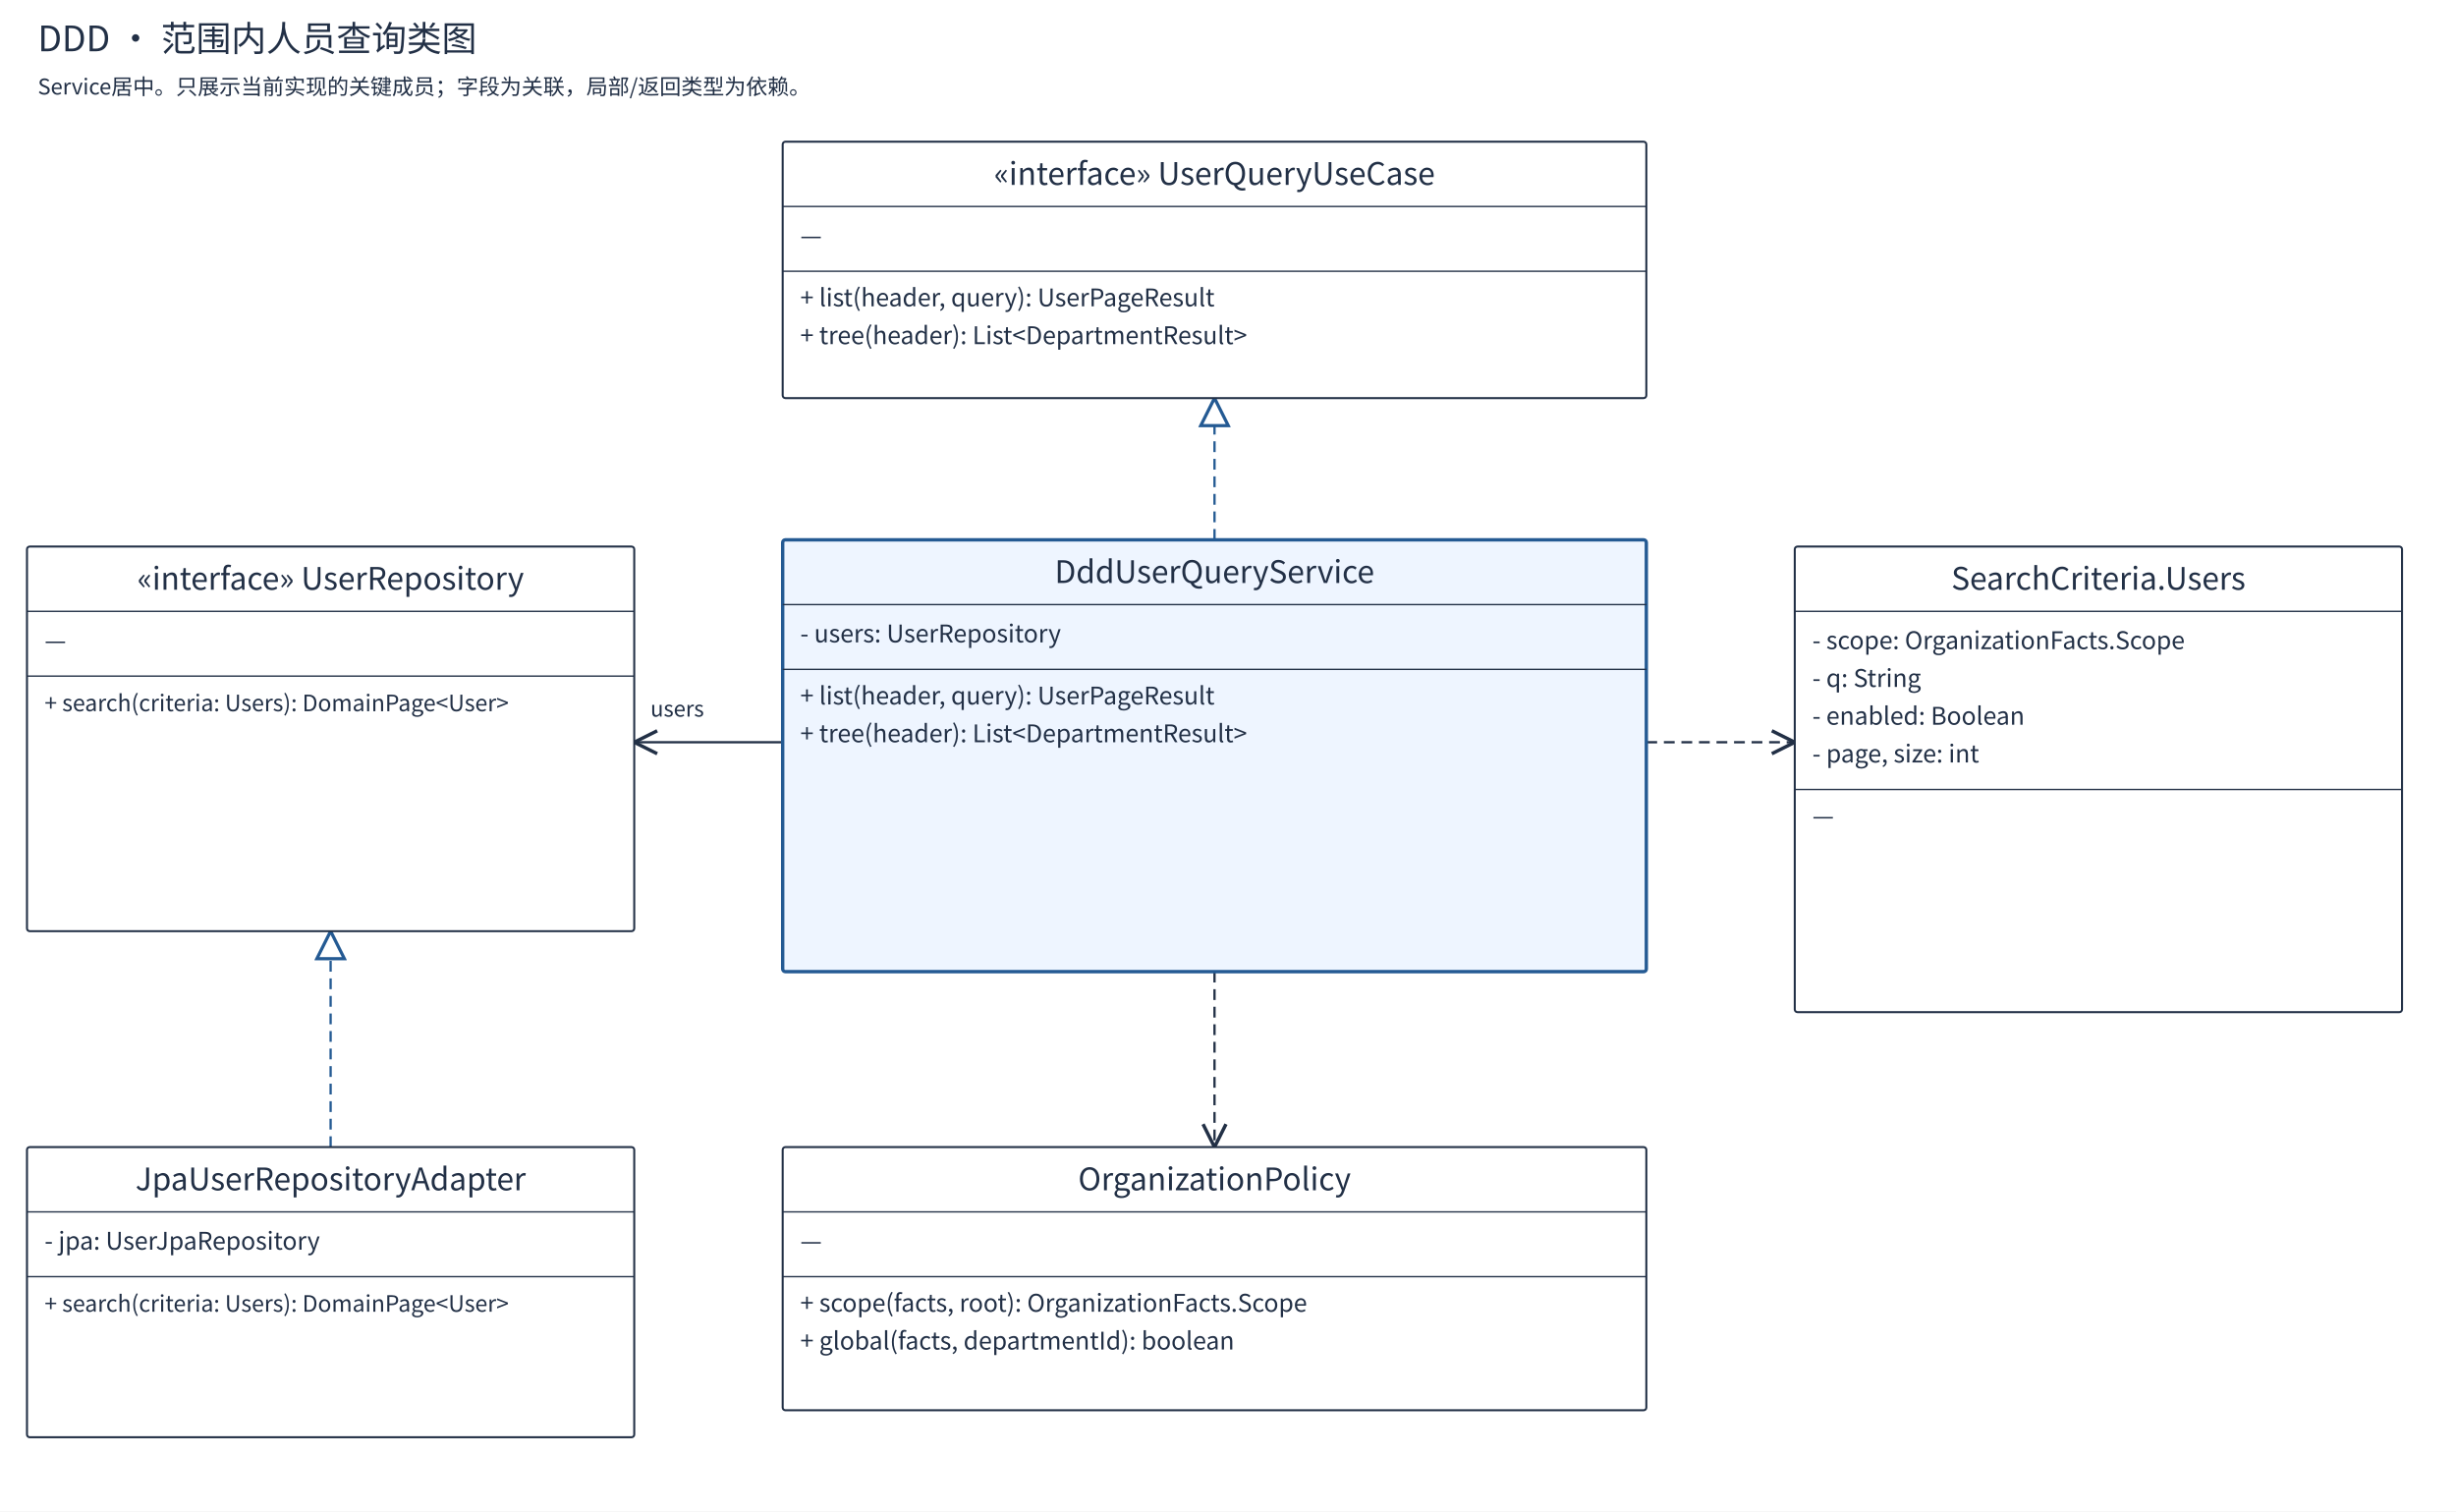
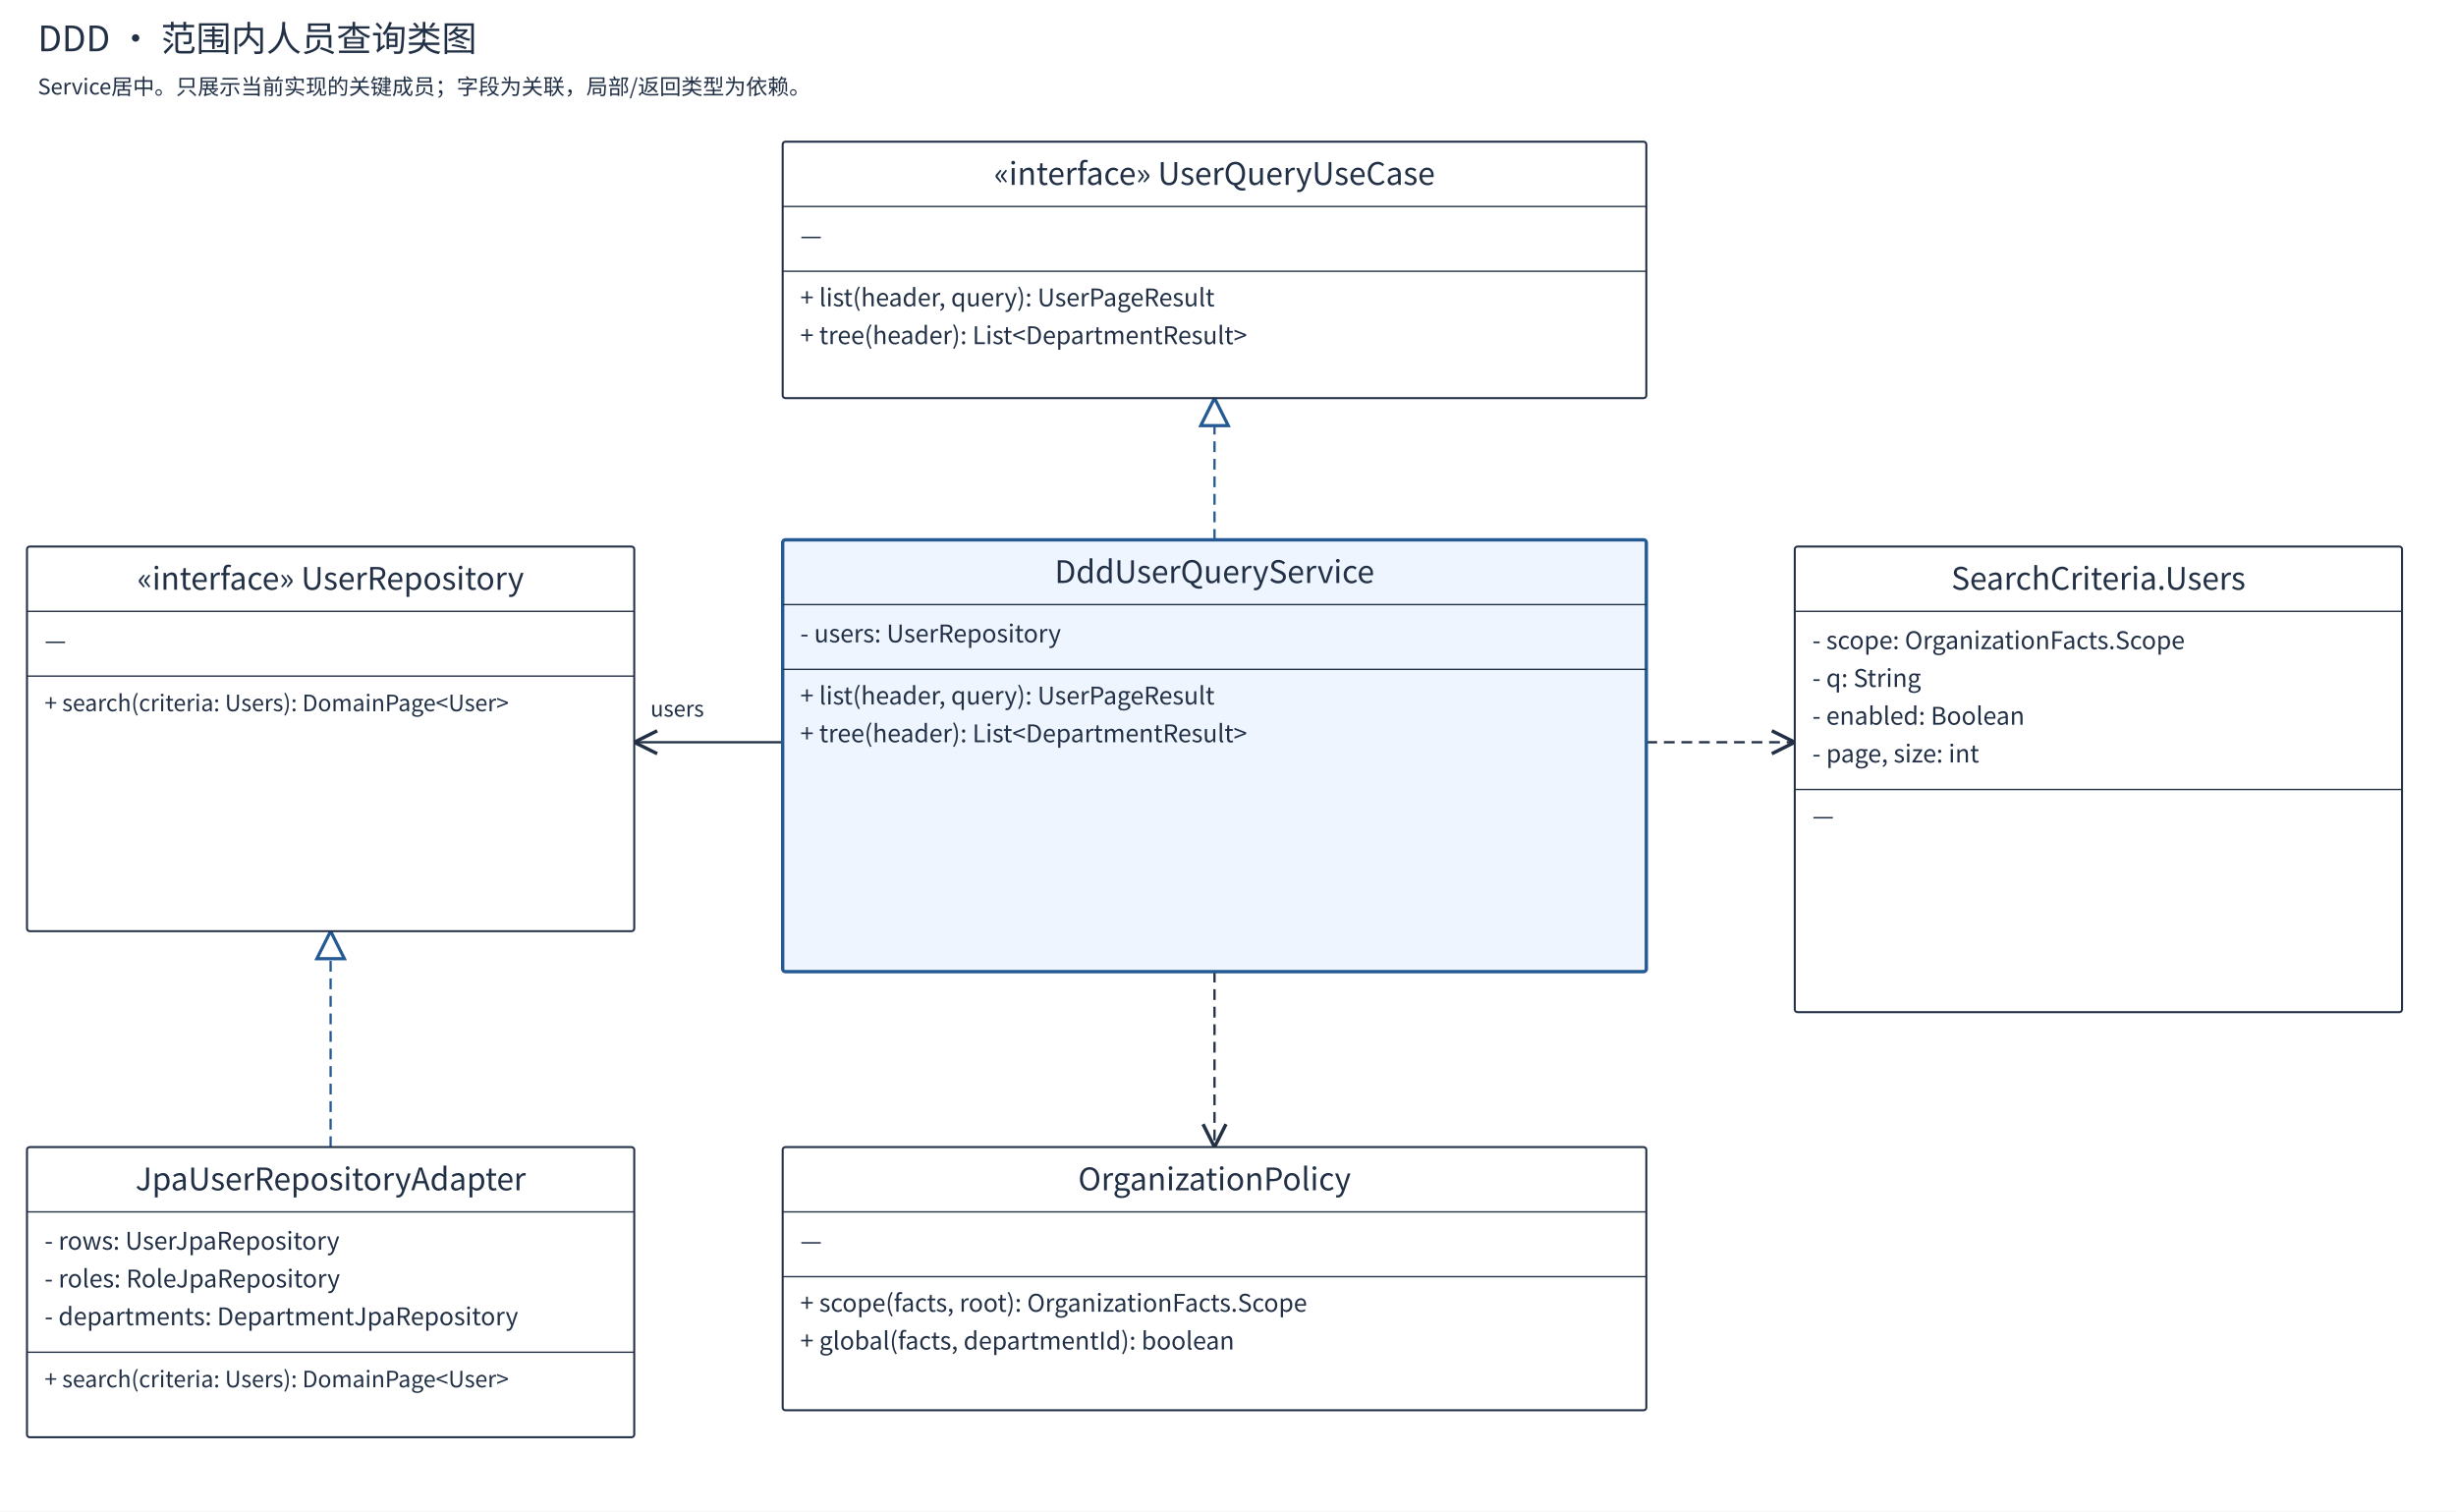
<svg xmlns="http://www.w3.org/2000/svg" width="1820" height="1120" viewBox="0 0 1820 1120">
  <defs>
    <marker id="open" markerWidth="12" markerHeight="12" refX="11" refY="6" orient="auto">
      <path d="M1,1 L11,6 L1,11" fill="none" stroke="#223046" stroke-width="1.5" />
    </marker>
    <marker id="triangle" markerWidth="14" markerHeight="14" refX="13" refY="7" orient="auto">
      <path d="M1,1 L13,7 L1,13 Z" fill="white" stroke="#245a93" stroke-width="1.4" />
    </marker>
    <marker id="filled" markerWidth="12" markerHeight="12" refX="11" refY="6" orient="auto">
      <path d="M1,1 L11,6 L1,11 Z" fill="#223046" />
    </marker>
  </defs>
  <rect width="100%" height="100%" fill="white" />
  <g font-family="Microsoft YaHei,Noto Sans CJK SC,Arial,sans-serif">
    <text x="28" y="38" font-size="26" text-anchor="start" fill="#223046">DDD · 范围内人员查询类图</text>
    <text x="28" y="70" font-size="16" text-anchor="start" fill="#223046">Service居中。只展示当前实现的关键成员；字段为关联，局部/返回类型为依赖。</text>
    <polyline points="900,400 900,295" fill="none" stroke="#245a93" stroke-width="1.7" stroke-dasharray="8 5" marker-end="url(#triangle)" />
    <polyline points="580,550 470,550" fill="none" stroke="#223046" stroke-width="1.7" marker-end="url(#open)" />
    <text x="482" y="531" font-size="16" text-anchor="start" fill="#223046">users</text>
    <polyline points="1220,550 1330,550" fill="none" stroke="#223046" stroke-width="1.7" stroke-dasharray="8 5" marker-end="url(#open)" />
    <polyline points="900,720 900,850" fill="none" stroke="#223046" stroke-width="1.7" stroke-dasharray="8 5" marker-end="url(#open)" />
    <polyline points="245,850 245,690" fill="none" stroke="#245a93" stroke-width="1.7" stroke-dasharray="8 5" marker-end="url(#triangle)" />
    <rect x="580" y="400" width="640" height="320" rx="2" fill="#eef5ff" stroke="#245a93" stroke-width="2.5" />
    <path d="M580,448H1220 M580,496H1220" stroke="#223046" />
    <text x="900" y="432" font-size="23" text-anchor="middle" fill="#223046">DddUserQueryService</text>
    <text x="593" y="476" font-size="18" text-anchor="start" fill="#223046">- users: UserRepository</text>
    <text x="593" y="522" font-size="18" text-anchor="start" fill="#223046">+ list(header, query): UserPageResult</text>
    <text x="593" y="550" font-size="18" text-anchor="start" fill="#223046">+ tree(header): List&lt;DepartmentResult&gt;</text>
    <rect x="580" y="105" width="640" height="190" rx="2" fill="white" stroke="#223046" stroke-width="1.5" />
    <path d="M580,153H1220 M580,201H1220" stroke="#223046" />
    <text x="900" y="137" font-size="23" text-anchor="middle" fill="#223046">«interface» UserQueryUseCase</text>
    <text x="593" y="181" font-size="18" text-anchor="start" fill="#223046">—</text>
    <text x="593" y="227" font-size="18" text-anchor="start" fill="#223046">+ list(header, query): UserPageResult</text>
    <text x="593" y="255" font-size="18" text-anchor="start" fill="#223046">+ tree(header): List&lt;DepartmentResult&gt;</text>
    <rect x="20" y="405" width="450" height="285" rx="2" fill="white" stroke="#223046" stroke-width="1.5" />
    <path d="M20,453H470 M20,501H470" stroke="#223046" />
    <text x="245" y="437" font-size="23" text-anchor="middle" fill="#223046">«interface» UserRepository</text>
    <text x="33" y="481" font-size="18" text-anchor="start" fill="#223046">—</text>
    <text x="33" y="527" font-size="16.713" text-anchor="start" fill="#223046">+ search(criteria: Users): DomainPage&lt;User&gt;</text>
    <rect x="1330" y="405" width="450" height="345" rx="2" fill="white" stroke="#223046" stroke-width="1.5" />
    <path d="M1330,453H1780 M1330,585H1780" stroke="#223046" />
    <text x="1555" y="437" font-size="23" text-anchor="middle" fill="#223046">SearchCriteria.Users</text>
    <text x="1343" y="481" font-size="18" text-anchor="start" fill="#223046">- scope: OrganizationFacts.Scope</text>
    <text x="1343" y="509" font-size="18" text-anchor="start" fill="#223046">- q: String</text>
    <text x="1343" y="537" font-size="18" text-anchor="start" fill="#223046">- enabled: Boolean</text>
    <text x="1343" y="565" font-size="18" text-anchor="start" fill="#223046">- page, size: int</text>
    <text x="1343" y="611" font-size="18" text-anchor="start" fill="#223046">—</text>
    <rect x="580" y="850" width="640" height="195" rx="2" fill="white" stroke="#223046" stroke-width="1.5" />
    <path d="M580,898H1220 M580,946H1220" stroke="#223046" />
    <text x="900" y="882" font-size="23" text-anchor="middle" fill="#223046">OrganizationPolicy</text>
    <text x="593" y="926" font-size="18" text-anchor="start" fill="#223046">—</text>
    <text x="593" y="972" font-size="18" text-anchor="start" fill="#223046">+ scope(facts, root): OrganizationFacts.Scope</text>
    <text x="593" y="1000" font-size="18" text-anchor="start" fill="#223046">+ global(facts, departmentId): boolean</text>
    <rect x="20" y="850" width="450" height="215" rx="2" fill="white" stroke="#223046" stroke-width="1.5" />
-     <path d="M20,898H470 M20,946H470" stroke="#223046" />
+     <path d="M20,898H470 M20,1002H470" stroke="#223046" />
    <text x="245" y="882" font-size="23" text-anchor="middle" fill="#223046">JpaUserRepositoryAdapter</text>
-     <text x="33" y="926" font-size="18" text-anchor="start" fill="#223046">- jpa: UserJpaRepository</text>
-     <text x="33" y="972" font-size="16.713" text-anchor="start" fill="#223046">+ search(criteria: Users): DomainPage&lt;User&gt;</text>
+     <text x="33" y="926" font-size="18" text-anchor="start" fill="#223046">- rows: UserJpaRepository</text>
+     <text x="33" y="954" font-size="18" text-anchor="start" fill="#223046">- roles: RoleJpaRepository</text>
+     <text x="33" y="982" font-size="18" text-anchor="start" fill="#223046">- departments: DepartmentJpaRepository</text>
+     <text x="33" y="1028" font-size="16.713" text-anchor="start" fill="#223046">+ search(criteria: Users): DomainPage&lt;User&gt;</text>
  </g>
</svg>
